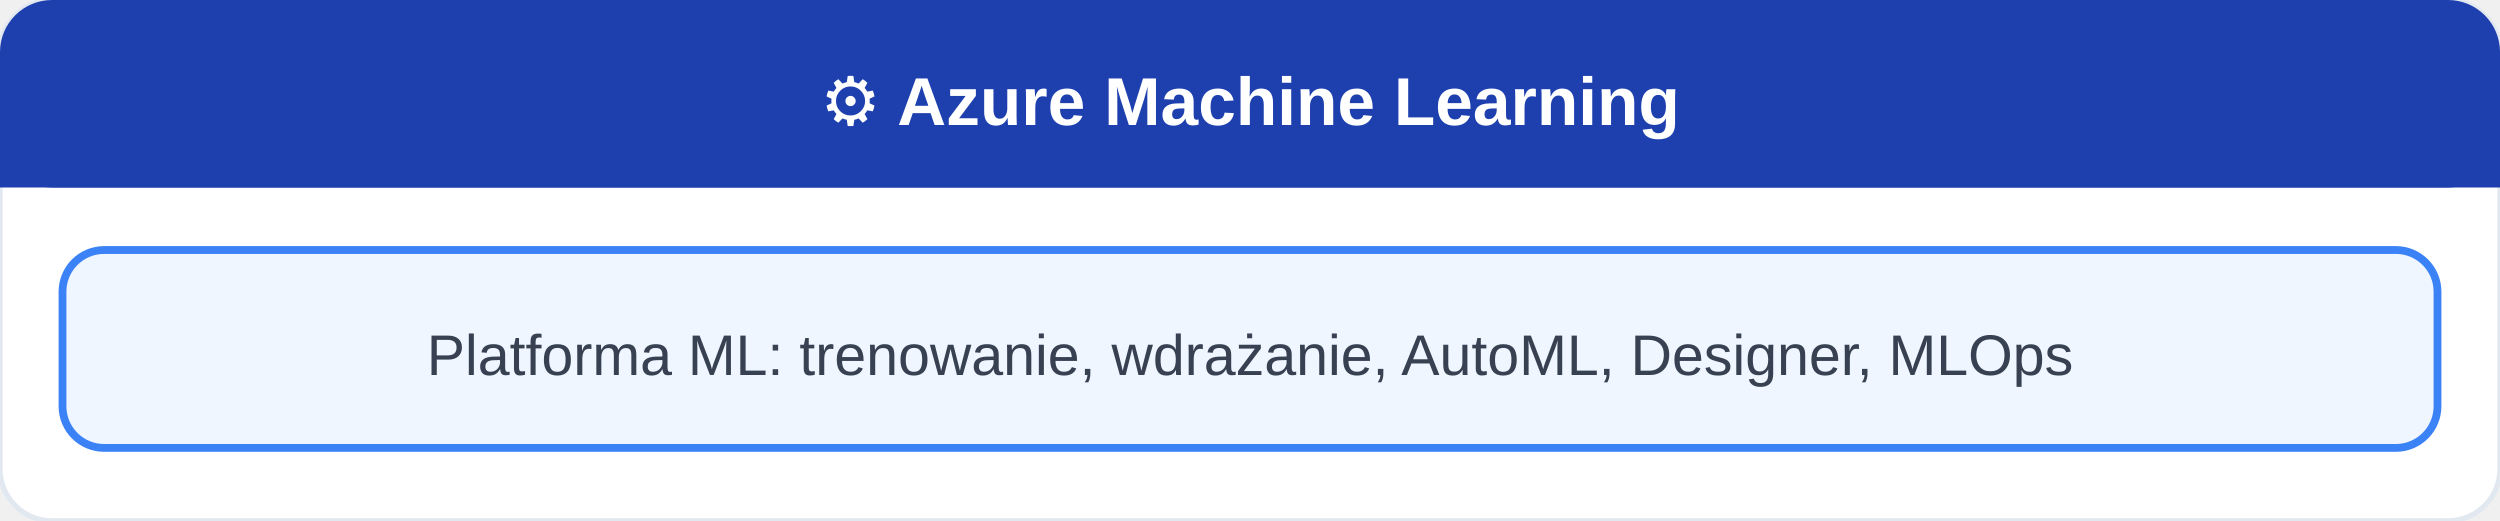
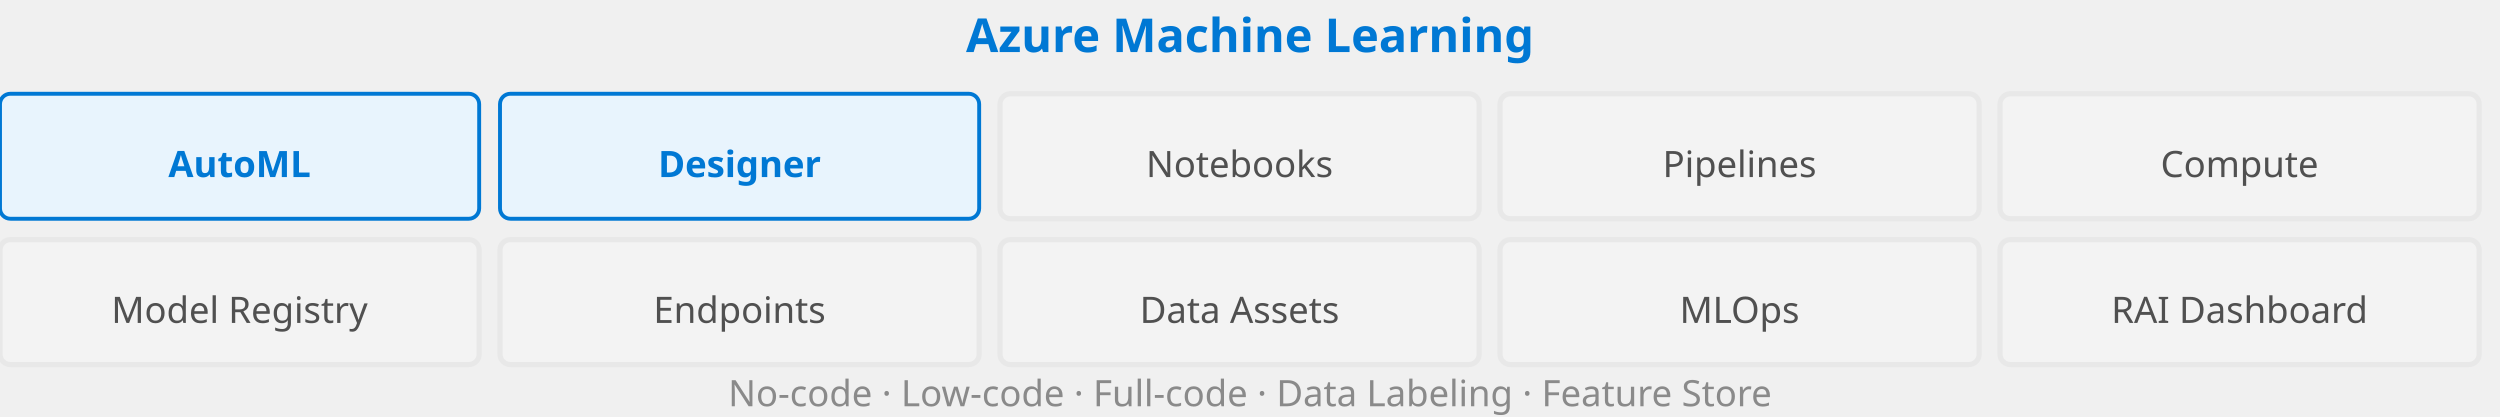
- <svg xmlns="http://www.w3.org/2000/svg" viewBox="0 0 480 100" font-family="Segoe UI,Arial,sans-serif">
-   <rect width="480" height="100" fill="white" rx="10" stroke="#e2e8f0" stroke-width="1" />
-   <rect width="480" height="36" fill="#1e40af" rx="10" />
-   <rect y="24" width="480" height="12" fill="#1e40af" />
-   <text x="240" y="24" text-anchor="middle" font-size="13" font-weight="700" fill="white">⚙️ Azure Machine Learning</text>
-   <rect x="12" y="48" width="456" height="38" rx="8" fill="#eff6ff" stroke="#3b82f6" stroke-width="1.5" />
-   <text x="240" y="72" text-anchor="middle" font-size="11" fill="#374151">Platforma ML: trenowanie, wdrażanie, AutoML, Designer, MLOps</text>
+ <svg xmlns="http://www.w3.org/2000/svg" viewBox="0 0 480 80" font-family="'Segoe UI',system-ui,sans-serif">
+   <text x="240" y="10" text-anchor="middle" font-size="9" font-weight="600" fill="#0078d4">Azure Machine Learning</text>
+   <rect x="0" y="18" width="92" height="24" rx="2" fill="#e8f4fd" stroke="#0078d4" stroke-width="0.75" />
+   <text x="46" y="34" text-anchor="middle" font-size="7" font-weight="600" fill="#0078d4">AutoML</text>
+   <rect x="96" y="18" width="92" height="24" rx="2" fill="#e8f4fd" stroke="#0078d4" stroke-width="0.75" />
+   <text x="142" y="34" text-anchor="middle" font-size="7" font-weight="600" fill="#0078d4">Designer</text>
+   <rect x="192" y="18" width="92" height="24" rx="2" fill="#f3f3f3" stroke="#e8e8e8" />
+   <text x="238" y="34" text-anchor="middle" font-size="7" fill="#505050">Notebooks</text>
+   <rect x="288" y="18" width="92" height="24" rx="2" fill="#f3f3f3" stroke="#e8e8e8" />
+   <text x="334" y="34" text-anchor="middle" font-size="7" fill="#505050">Pipelines</text>
+   <rect x="384" y="18" width="92" height="24" rx="2" fill="#f3f3f3" stroke="#e8e8e8" />
+   <text x="430" y="34" text-anchor="middle" font-size="7" fill="#505050">Compute</text>
+   <rect x="0" y="46" width="92" height="24" rx="2" fill="#f3f3f3" stroke="#e8e8e8" />
+   <text x="46" y="62" text-anchor="middle" font-size="7" fill="#505050">Model Registry</text>
+   <rect x="96" y="46" width="92" height="24" rx="2" fill="#f3f3f3" stroke="#e8e8e8" />
+   <text x="142" y="62" text-anchor="middle" font-size="7" fill="#505050">Endpoints</text>
+   <rect x="192" y="46" width="92" height="24" rx="2" fill="#f3f3f3" stroke="#e8e8e8" />
+   <text x="238" y="62" text-anchor="middle" font-size="7" fill="#505050">Data Assets</text>
+   <rect x="288" y="46" width="92" height="24" rx="2" fill="#f3f3f3" stroke="#e8e8e8" />
+   <text x="334" y="62" text-anchor="middle" font-size="7" fill="#505050">MLOps</text>
+   <rect x="384" y="46" width="92" height="24" rx="2" fill="#f3f3f3" stroke="#e8e8e8" />
+   <text x="430" y="62" text-anchor="middle" font-size="7" fill="#505050">RAI Dashboard</text>
+   <text x="240" y="78" text-anchor="middle" font-size="7" fill="#8a8a8a">No-code · Low-code · Full-code · Data Labeling · Feature Store</text>
</svg>
